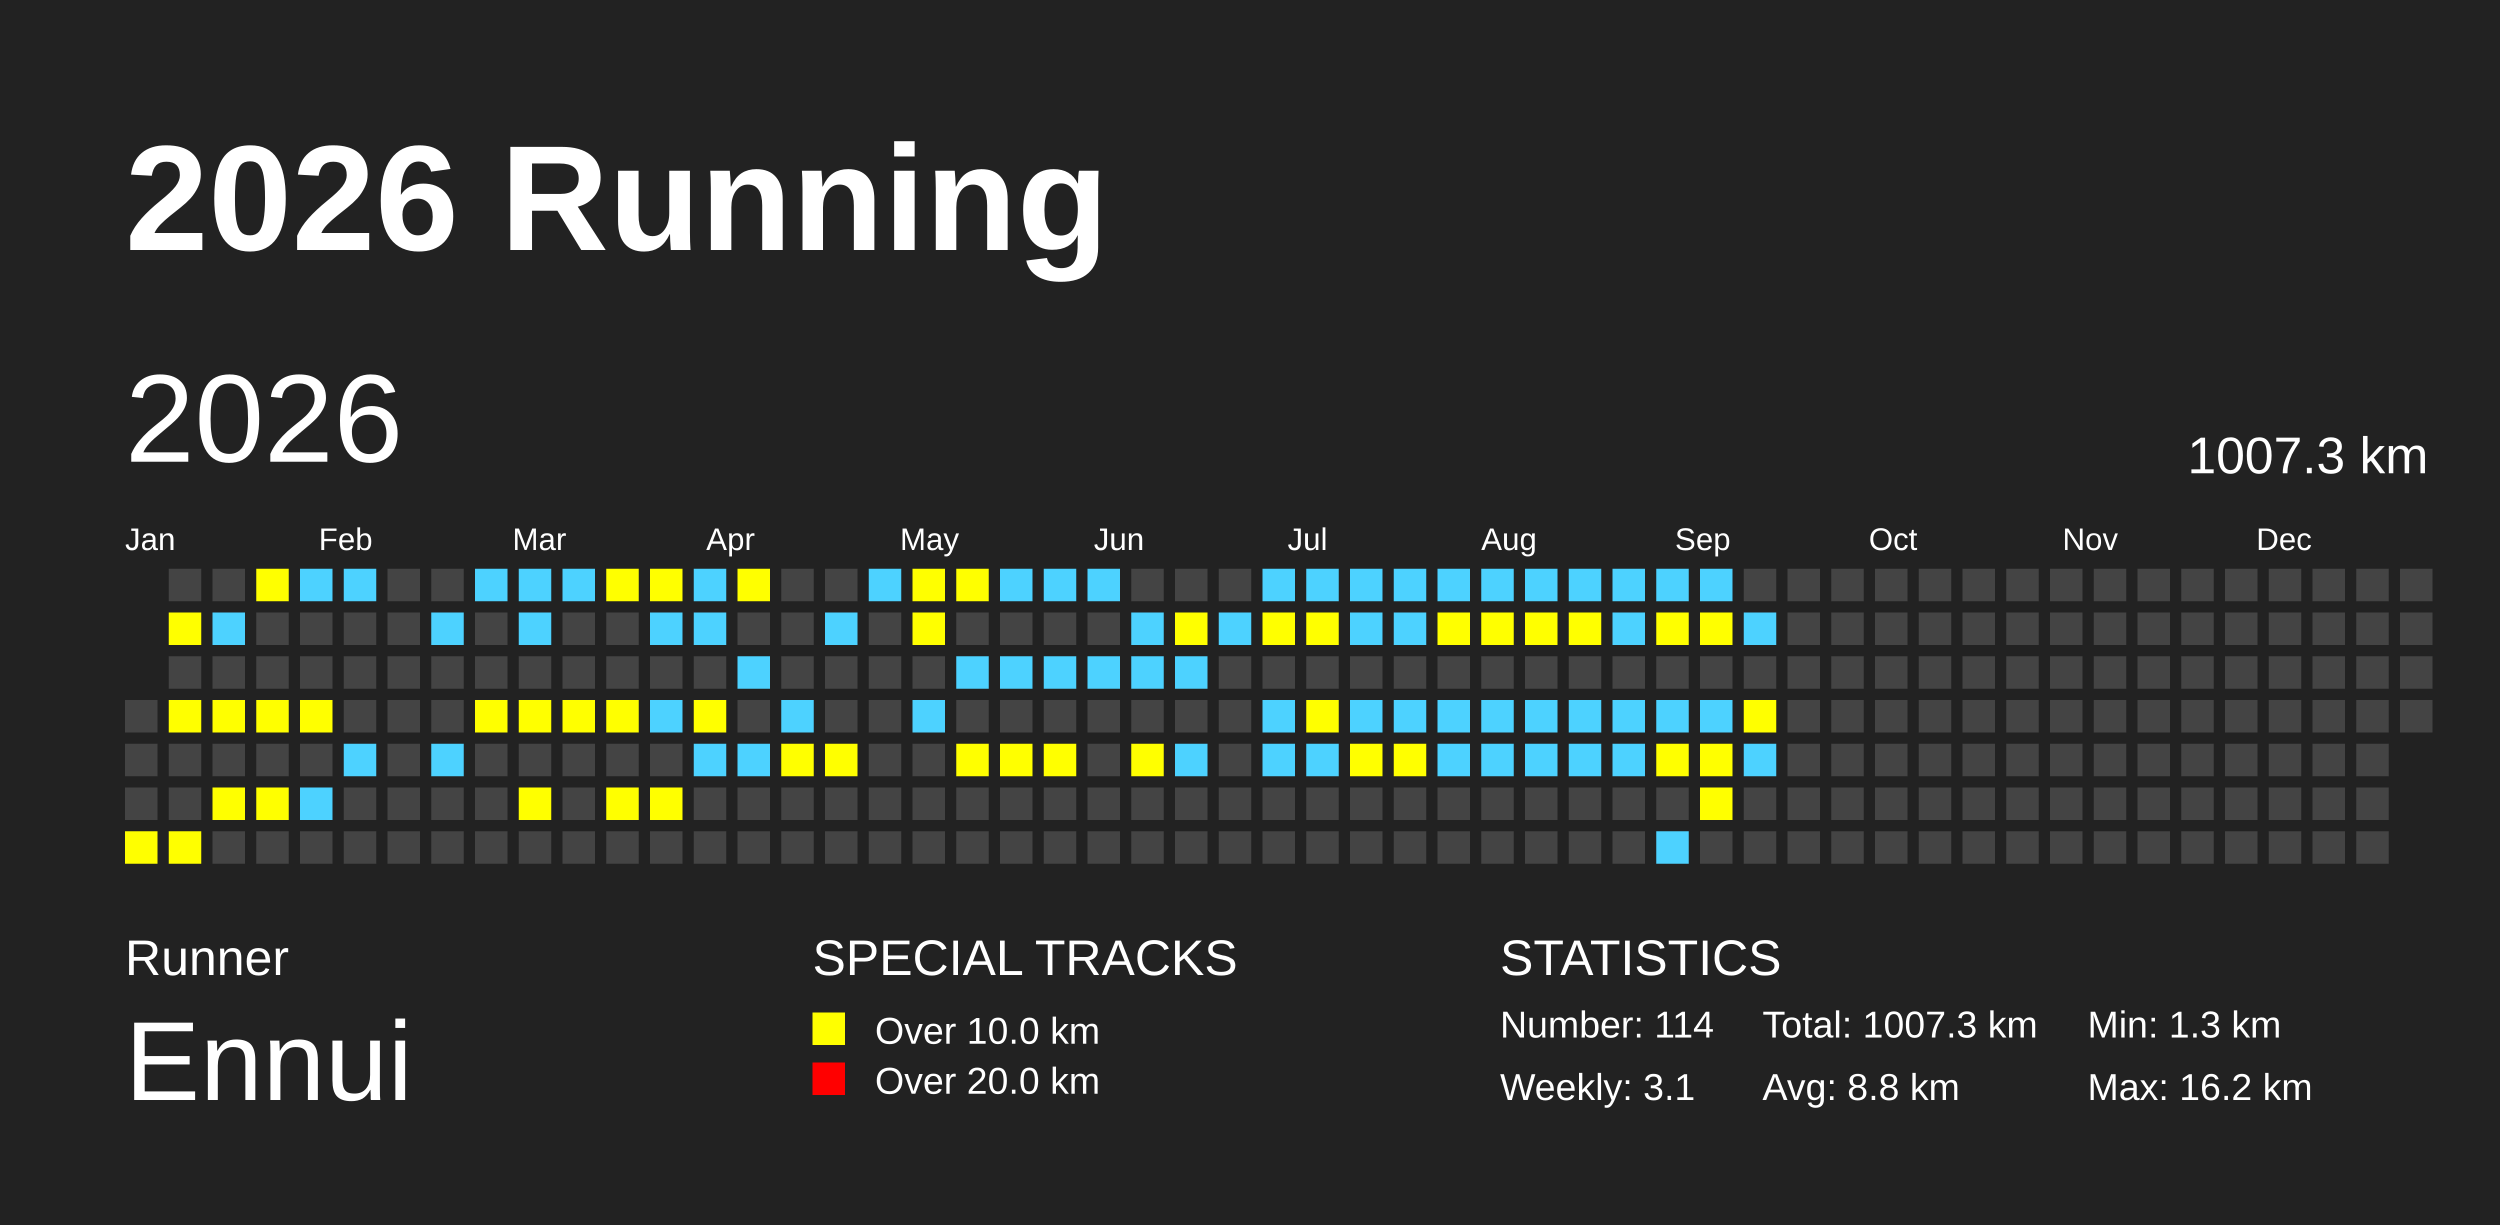
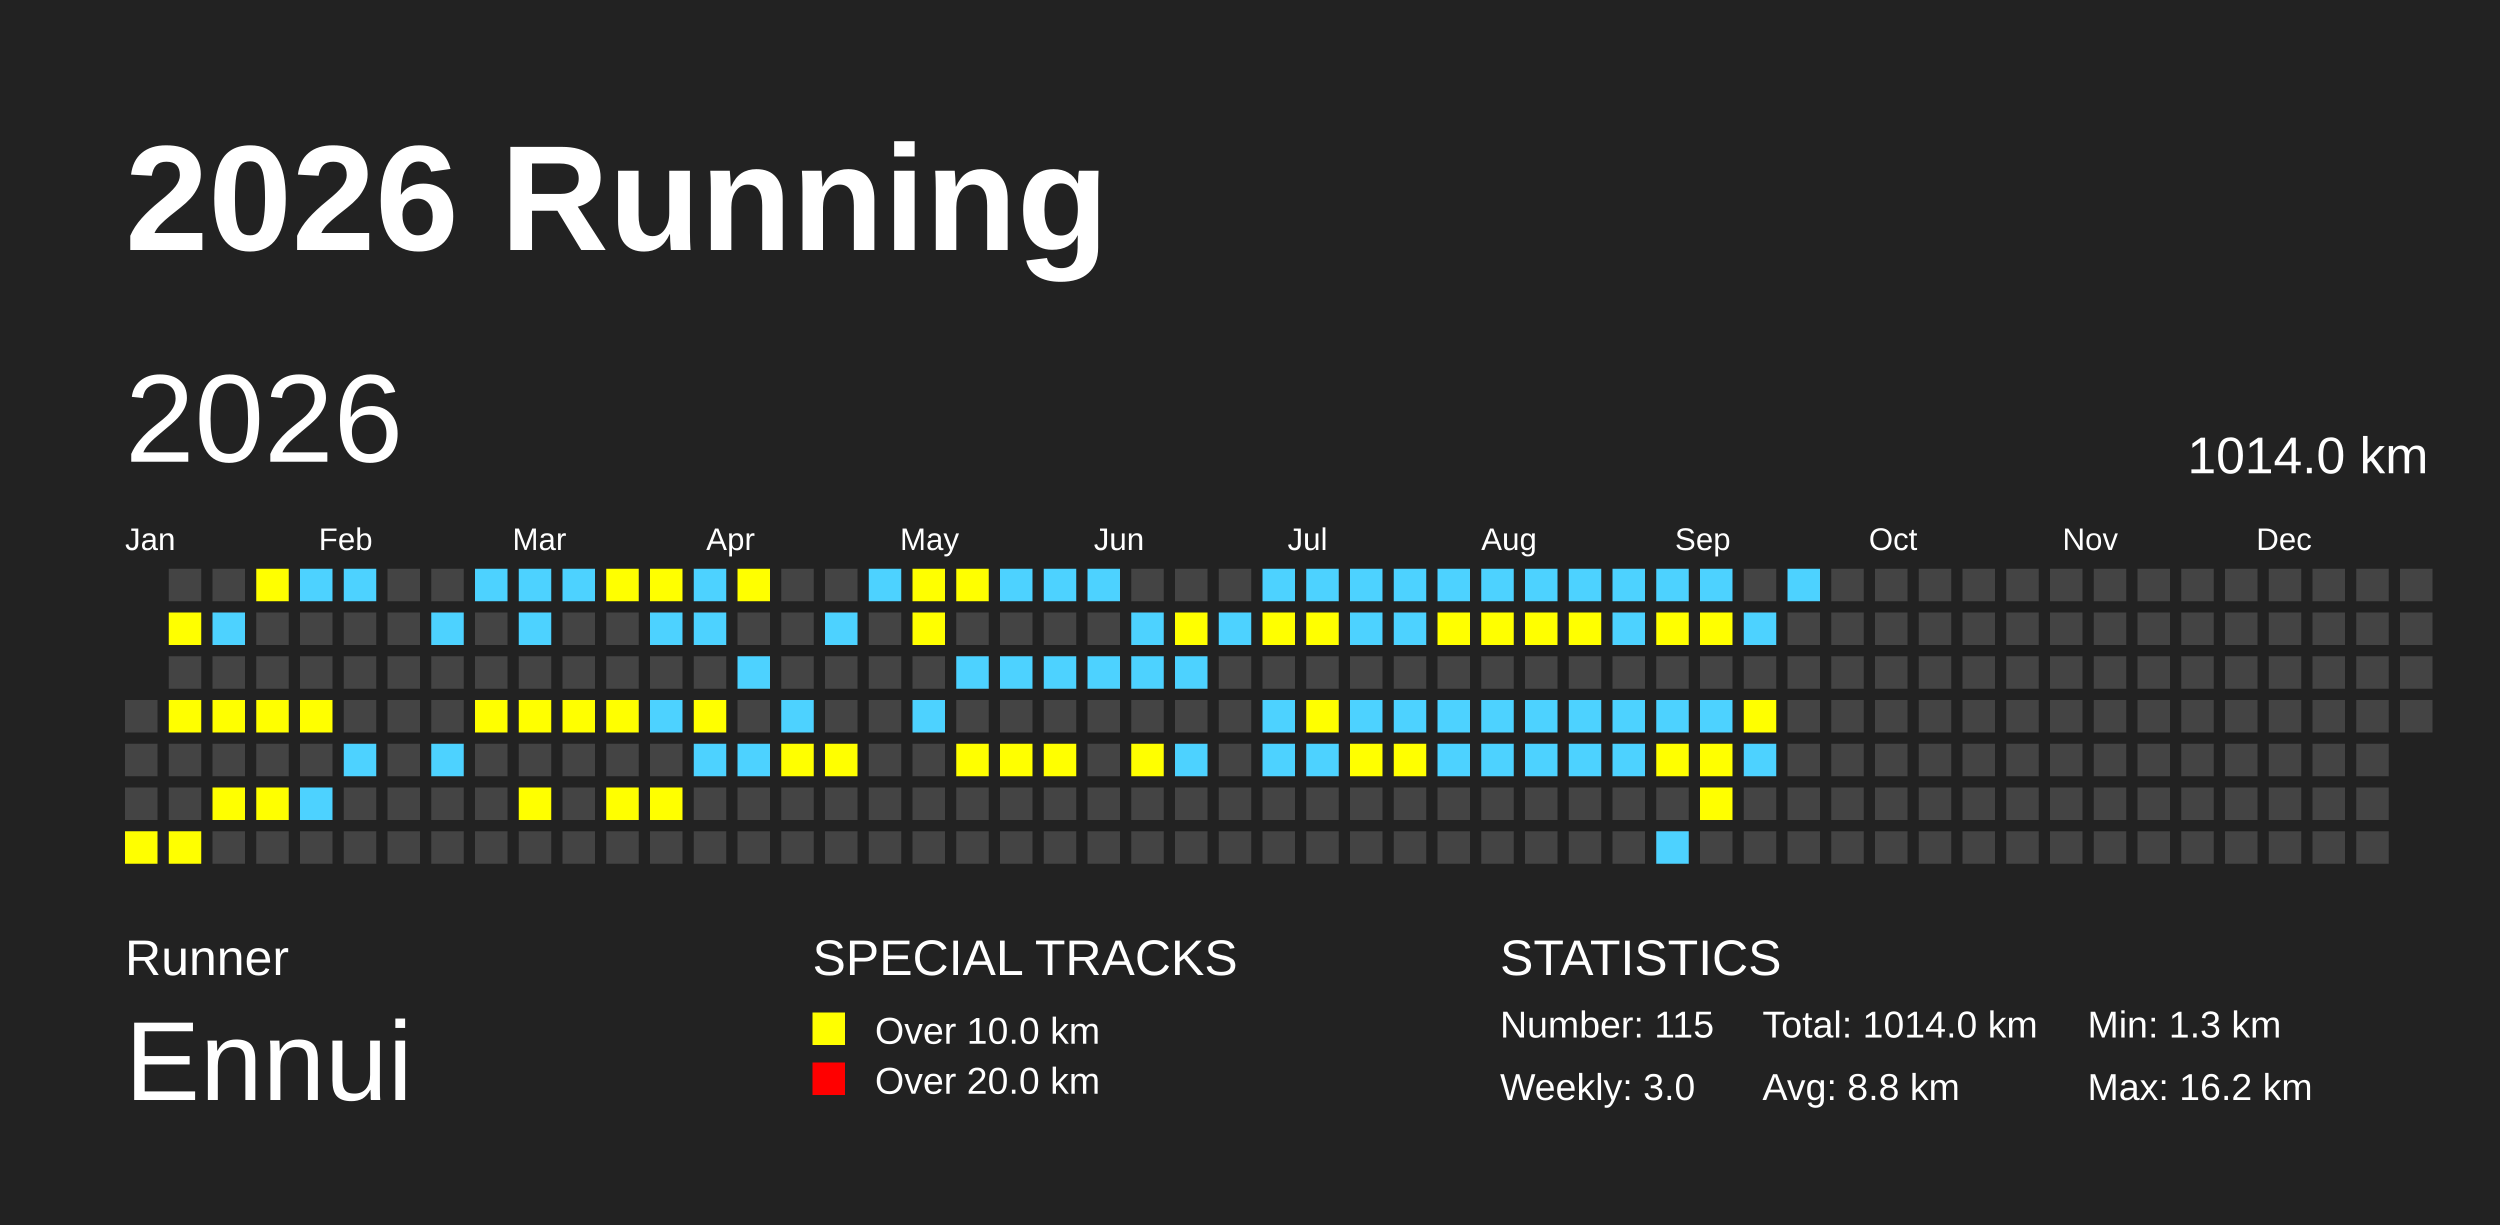
<svg xmlns="http://www.w3.org/2000/svg" baseProfile="full" height="98mm" version="1.1" viewBox="0,0,200,98" width="200mm">
  <defs />
  <rect fill="#222222" height="98" width="200" x="0" y="0" />
  <text fill="#FFFFFF" style="font-size:12px; font-family:Arial; font-weight:bold;" x="10" y="20">2026 Running</text>
  <text fill="#FFFFFF" style="font-size:4px; font-family:Arial" x="10" y="78">Runner</text>
  <text fill="#FFFFFF" style="font-size:9px; font-family:Arial" x="10" y="88">Ennui</text>
  <text fill="#FFFFFF" style="font-size:4px; font-family:Arial" x="65" y="78">SPECIAL TRACKS</text>
  <rect fill="yellow" height="2.6" width="2.6" x="65" y="81" />
  <text fill="#FFFFFF" style="font-size:3px; font-family:Arial" x="70" y="83.5">Over 10.0 km</text>
  <rect fill="red" height="2.6" width="2.6" x="65" y="85" />
  <text fill="#FFFFFF" style="font-size:3px; font-family:Arial" x="70" y="87.5">Over 20.0 km</text>
  <text fill="#FFFFFF" style="font-size:4px; font-family:Arial" x="120" y="78">STATISTICS</text>
-   <text fill="#FFFFFF" style="font-size:3px; font-family:Arial" x="120" y="83">Number: 114</text>
-   <text fill="#FFFFFF" style="font-size:3px; font-family:Arial" x="120" y="88">Weekly: 3.1</text>
-   <text fill="#FFFFFF" style="font-size:3px; font-family:Arial" x="141" y="83">Total: 1007.3 km</text>
+   <text fill="#FFFFFF" style="font-size:3px; font-family:Arial" x="120" y="83">Number: 115</text>
+   <text fill="#FFFFFF" style="font-size:3px; font-family:Arial" x="120" y="88">Weekly: 3.0</text>
+   <text fill="#FFFFFF" style="font-size:3px; font-family:Arial" x="141" y="83">Total: 1014.0 km</text>
  <text fill="#FFFFFF" style="font-size:3px; font-family:Arial" x="141" y="88">Avg: 8.8 km</text>
  <text fill="#FFFFFF" style="font-size:3px; font-family:Arial" x="167" y="83">Min: 1.3 km</text>
  <text fill="#FFFFFF" style="font-size:3px; font-family:Arial" x="167" y="88">Max: 16.2 km</text>
  <text dominant-baseline="hanging" fill="#FFFFFF" style="font-size:10.0px; font-family:Arial;" x="10" y="30">2026</text>
-   <text dominant-baseline="hanging" fill="#FFFFFF" style="font-size:4.125px; font-family:Arial;" x="175" y="35">1007.3 km</text>
+   <text dominant-baseline="hanging" fill="#FFFFFF" style="font-size:4.125px; font-family:Arial;" x="175" y="35">1014.0 km</text>
  <text fill="#FFFFFF" style="font-size:2.5px; font-family:Arial" x="10.0" y="44">Jan</text>
  <text fill="#FFFFFF" style="font-size:2.5px; font-family:Arial" x="25.5" y="44">Feb</text>
  <text fill="#FFFFFF" style="font-size:2.5px; font-family:Arial" x="41.0" y="44">Mar</text>
  <text fill="#FFFFFF" style="font-size:2.5px; font-family:Arial" x="56.5" y="44">Apr</text>
  <text fill="#FFFFFF" style="font-size:2.5px; font-family:Arial" x="72.0" y="44">May</text>
  <text fill="#FFFFFF" style="font-size:2.5px; font-family:Arial" x="87.5" y="44">Jun</text>
  <text fill="#FFFFFF" style="font-size:2.5px; font-family:Arial" x="103.0" y="44">Jul</text>
  <text fill="#FFFFFF" style="font-size:2.5px; font-family:Arial" x="118.5" y="44">Aug</text>
  <text fill="#FFFFFF" style="font-size:2.5px; font-family:Arial" x="134.0" y="44">Sep</text>
  <text fill="#FFFFFF" style="font-size:2.5px; font-family:Arial" x="149.5" y="44">Oct</text>
  <text fill="#FFFFFF" style="font-size:2.5px; font-family:Arial" x="165.0" y="44">Nov</text>
  <text fill="#FFFFFF" style="font-size:2.5px; font-family:Arial" x="180.5" y="44">Dec</text>
  <rect fill="#444444" height="2.6" width="2.6" x="10.0" y="56.0" />
  <rect fill="#444444" height="2.6" width="2.6" x="10.0" y="59.5" />
  <rect fill="#444444" height="2.6" width="2.6" x="10.0" y="63.0" />
  <rect fill="yellow" height="2.6" width="2.6" x="10.0" y="66.5" />
  <rect fill="#444444" height="2.6" width="2.6" x="13.5" y="45.5" />
  <rect fill="yellow" height="2.6" width="2.6" x="13.5" y="49.0" />
  <rect fill="#444444" height="2.6" width="2.6" x="13.5" y="52.5" />
  <rect fill="yellow" height="2.6" width="2.6" x="13.5" y="56.0" />
  <rect fill="#444444" height="2.6" width="2.6" x="13.5" y="59.5" />
  <rect fill="#444444" height="2.6" width="2.6" x="13.5" y="63.0" />
  <rect fill="yellow" height="2.6" width="2.6" x="13.5" y="66.5" />
  <rect fill="#444444" height="2.6" width="2.6" x="17.0" y="45.5" />
  <rect fill="#4DD2FF" height="2.6" width="2.6" x="17.0" y="49.0" />
  <rect fill="#444444" height="2.6" width="2.6" x="17.0" y="52.5" />
  <rect fill="yellow" height="2.6" width="2.6" x="17.0" y="56.0" />
  <rect fill="#444444" height="2.6" width="2.6" x="17.0" y="59.5" />
  <rect fill="yellow" height="2.6" width="2.6" x="17.0" y="63.0" />
  <rect fill="#444444" height="2.6" width="2.6" x="17.0" y="66.5" />
  <rect fill="yellow" height="2.6" width="2.6" x="20.5" y="45.5" />
  <rect fill="#444444" height="2.6" width="2.6" x="20.5" y="49.0" />
  <rect fill="#444444" height="2.6" width="2.6" x="20.5" y="52.5" />
  <rect fill="yellow" height="2.6" width="2.6" x="20.5" y="56.0" />
  <rect fill="#444444" height="2.6" width="2.6" x="20.5" y="59.5" />
  <rect fill="yellow" height="2.6" width="2.6" x="20.5" y="63.0" />
  <rect fill="#444444" height="2.6" width="2.6" x="20.5" y="66.5" />
  <rect fill="#4DD2FF" height="2.6" width="2.6" x="24.0" y="45.5" />
  <rect fill="#444444" height="2.6" width="2.6" x="24.0" y="49.0" />
  <rect fill="#444444" height="2.6" width="2.6" x="24.0" y="52.5" />
  <rect fill="yellow" height="2.6" width="2.6" x="24.0" y="56.0" />
  <rect fill="#444444" height="2.6" width="2.6" x="24.0" y="59.5" />
  <rect fill="#4DD2FF" height="2.6" width="2.6" x="24.0" y="63.0" />
  <rect fill="#444444" height="2.6" width="2.6" x="24.0" y="66.5" />
  <rect fill="#4DD2FF" height="2.6" width="2.6" x="27.5" y="45.5" />
  <rect fill="#444444" height="2.6" width="2.6" x="27.5" y="49.0" />
  <rect fill="#444444" height="2.6" width="2.6" x="27.5" y="52.5" />
  <rect fill="#444444" height="2.6" width="2.6" x="27.5" y="56.0" />
  <rect fill="#4DD2FF" height="2.6" width="2.6" x="27.5" y="59.5" />
  <rect fill="#444444" height="2.6" width="2.6" x="27.5" y="63.0" />
  <rect fill="#444444" height="2.6" width="2.6" x="27.5" y="66.5" />
  <rect fill="#444444" height="2.6" width="2.6" x="31.0" y="45.5" />
  <rect fill="#444444" height="2.6" width="2.6" x="31.0" y="49.0" />
  <rect fill="#444444" height="2.6" width="2.6" x="31.0" y="52.5" />
  <rect fill="#444444" height="2.6" width="2.6" x="31.0" y="56.0" />
  <rect fill="#444444" height="2.6" width="2.6" x="31.0" y="59.5" />
  <rect fill="#444444" height="2.6" width="2.6" x="31.0" y="63.0" />
  <rect fill="#444444" height="2.6" width="2.6" x="31.0" y="66.5" />
  <rect fill="#444444" height="2.6" width="2.6" x="34.5" y="45.5" />
  <rect fill="#4DD2FF" height="2.6" width="2.6" x="34.5" y="49.0" />
  <rect fill="#444444" height="2.6" width="2.6" x="34.5" y="52.5" />
  <rect fill="#444444" height="2.6" width="2.6" x="34.5" y="56.0" />
  <rect fill="#4DD2FF" height="2.6" width="2.6" x="34.5" y="59.5" />
  <rect fill="#444444" height="2.6" width="2.6" x="34.5" y="63.0" />
  <rect fill="#444444" height="2.6" width="2.6" x="34.5" y="66.5" />
  <rect fill="#4DD2FF" height="2.6" width="2.6" x="38.0" y="45.5" />
  <rect fill="#444444" height="2.6" width="2.6" x="38.0" y="49.0" />
  <rect fill="#444444" height="2.6" width="2.6" x="38.0" y="52.5" />
  <rect fill="yellow" height="2.6" width="2.6" x="38.0" y="56.0" />
  <rect fill="#444444" height="2.6" width="2.6" x="38.0" y="59.5" />
  <rect fill="#444444" height="2.6" width="2.6" x="38.0" y="63.0" />
  <rect fill="#444444" height="2.6" width="2.6" x="38.0" y="66.5" />
  <rect fill="#4DD2FF" height="2.6" width="2.6" x="41.5" y="45.5" />
  <rect fill="#4DD2FF" height="2.6" width="2.6" x="41.5" y="49.0" />
  <rect fill="#444444" height="2.6" width="2.6" x="41.5" y="52.5" />
  <rect fill="yellow" height="2.6" width="2.6" x="41.5" y="56.0" />
  <rect fill="#444444" height="2.6" width="2.6" x="41.5" y="59.5" />
  <rect fill="yellow" height="2.6" width="2.6" x="41.5" y="63.0" />
  <rect fill="#444444" height="2.6" width="2.6" x="41.5" y="66.5" />
  <rect fill="#4DD2FF" height="2.6" width="2.6" x="45.0" y="45.5" />
  <rect fill="#444444" height="2.6" width="2.6" x="45.0" y="49.0" />
  <rect fill="#444444" height="2.6" width="2.6" x="45.0" y="52.5" />
  <rect fill="yellow" height="2.6" width="2.6" x="45.0" y="56.0" />
  <rect fill="#444444" height="2.6" width="2.6" x="45.0" y="59.5" />
  <rect fill="#444444" height="2.6" width="2.6" x="45.0" y="63.0" />
  <rect fill="#444444" height="2.6" width="2.6" x="45.0" y="66.5" />
  <rect fill="yellow" height="2.6" width="2.6" x="48.5" y="45.5" />
  <rect fill="#444444" height="2.6" width="2.6" x="48.5" y="49.0" />
  <rect fill="#444444" height="2.6" width="2.6" x="48.5" y="52.5" />
  <rect fill="yellow" height="2.6" width="2.6" x="48.5" y="56.0" />
  <rect fill="#444444" height="2.6" width="2.6" x="48.5" y="59.5" />
  <rect fill="yellow" height="2.6" width="2.6" x="48.5" y="63.0" />
  <rect fill="#444444" height="2.6" width="2.6" x="48.5" y="66.5" />
  <rect fill="yellow" height="2.6" width="2.6" x="52.0" y="45.5" />
  <rect fill="#4DD2FF" height="2.6" width="2.6" x="52.0" y="49.0" />
  <rect fill="#444444" height="2.6" width="2.6" x="52.0" y="52.5" />
  <rect fill="#4DD2FF" height="2.6" width="2.6" x="52.0" y="56.0" />
  <rect fill="#444444" height="2.6" width="2.6" x="52.0" y="59.5" />
  <rect fill="yellow" height="2.6" width="2.6" x="52.0" y="63.0" />
  <rect fill="#444444" height="2.6" width="2.6" x="52.0" y="66.5" />
  <rect fill="#4DD2FF" height="2.6" width="2.6" x="55.5" y="45.5" />
  <rect fill="#4DD2FF" height="2.6" width="2.6" x="55.5" y="49.0" />
  <rect fill="#444444" height="2.6" width="2.6" x="55.5" y="52.5" />
  <rect fill="yellow" height="2.6" width="2.6" x="55.5" y="56.0" />
  <rect fill="#4DD2FF" height="2.6" width="2.6" x="55.5" y="59.5" />
  <rect fill="#444444" height="2.6" width="2.6" x="55.5" y="63.0" />
  <rect fill="#444444" height="2.6" width="2.6" x="55.5" y="66.5" />
  <rect fill="yellow" height="2.6" width="2.6" x="59.0" y="45.5" />
  <rect fill="#444444" height="2.6" width="2.6" x="59.0" y="49.0" />
  <rect fill="#4DD2FF" height="2.6" width="2.6" x="59.0" y="52.5" />
  <rect fill="#444444" height="2.6" width="2.6" x="59.0" y="56.0" />
  <rect fill="#4DD2FF" height="2.6" width="2.6" x="59.0" y="59.5" />
  <rect fill="#444444" height="2.6" width="2.6" x="59.0" y="63.0" />
  <rect fill="#444444" height="2.6" width="2.6" x="59.0" y="66.5" />
  <rect fill="#444444" height="2.6" width="2.6" x="62.5" y="45.5" />
  <rect fill="#444444" height="2.6" width="2.6" x="62.5" y="49.0" />
  <rect fill="#444444" height="2.6" width="2.6" x="62.5" y="52.5" />
  <rect fill="#4DD2FF" height="2.6" width="2.6" x="62.5" y="56.0" />
  <rect fill="yellow" height="2.6" width="2.6" x="62.5" y="59.5" />
  <rect fill="#444444" height="2.6" width="2.6" x="62.5" y="63.0" />
  <rect fill="#444444" height="2.6" width="2.6" x="62.5" y="66.5" />
  <rect fill="#444444" height="2.6" width="2.6" x="66.0" y="45.5" />
  <rect fill="#4DD2FF" height="2.6" width="2.6" x="66.0" y="49.0" />
  <rect fill="#444444" height="2.6" width="2.6" x="66.0" y="52.5" />
  <rect fill="#444444" height="2.6" width="2.6" x="66.0" y="56.0" />
  <rect fill="yellow" height="2.6" width="2.6" x="66.0" y="59.5" />
  <rect fill="#444444" height="2.6" width="2.6" x="66.0" y="63.0" />
  <rect fill="#444444" height="2.6" width="2.6" x="66.0" y="66.5" />
  <rect fill="#4DD2FF" height="2.6" width="2.6" x="69.5" y="45.5" />
  <rect fill="#444444" height="2.6" width="2.6" x="69.5" y="49.0" />
  <rect fill="#444444" height="2.6" width="2.6" x="69.5" y="52.5" />
  <rect fill="#444444" height="2.6" width="2.6" x="69.5" y="56.0" />
  <rect fill="#444444" height="2.6" width="2.6" x="69.5" y="59.5" />
  <rect fill="#444444" height="2.6" width="2.6" x="69.5" y="63.0" />
  <rect fill="#444444" height="2.6" width="2.6" x="69.5" y="66.5" />
  <rect fill="yellow" height="2.6" width="2.6" x="73.0" y="45.5" />
  <rect fill="yellow" height="2.6" width="2.6" x="73.0" y="49.0" />
  <rect fill="#444444" height="2.6" width="2.6" x="73.0" y="52.5" />
  <rect fill="#4DD2FF" height="2.6" width="2.6" x="73.0" y="56.0" />
  <rect fill="#444444" height="2.6" width="2.6" x="73.0" y="59.5" />
  <rect fill="#444444" height="2.6" width="2.6" x="73.0" y="63.0" />
  <rect fill="#444444" height="2.6" width="2.6" x="73.0" y="66.5" />
  <rect fill="yellow" height="2.6" width="2.6" x="76.5" y="45.5" />
  <rect fill="#444444" height="2.6" width="2.6" x="76.5" y="49.0" />
  <rect fill="#4DD2FF" height="2.6" width="2.6" x="76.5" y="52.5" />
  <rect fill="#444444" height="2.6" width="2.6" x="76.5" y="56.0" />
  <rect fill="yellow" height="2.6" width="2.6" x="76.5" y="59.5" />
  <rect fill="#444444" height="2.6" width="2.6" x="76.5" y="63.0" />
  <rect fill="#444444" height="2.6" width="2.6" x="76.5" y="66.5" />
  <rect fill="#4DD2FF" height="2.6" width="2.6" x="80.0" y="45.5" />
  <rect fill="#444444" height="2.6" width="2.6" x="80.0" y="49.0" />
  <rect fill="#4DD2FF" height="2.6" width="2.6" x="80.0" y="52.5" />
  <rect fill="#444444" height="2.6" width="2.6" x="80.0" y="56.0" />
  <rect fill="yellow" height="2.6" width="2.6" x="80.0" y="59.5" />
  <rect fill="#444444" height="2.6" width="2.6" x="80.0" y="63.0" />
  <rect fill="#444444" height="2.6" width="2.6" x="80.0" y="66.5" />
  <rect fill="#4DD2FF" height="2.6" width="2.6" x="83.5" y="45.5" />
  <rect fill="#444444" height="2.6" width="2.6" x="83.5" y="49.0" />
  <rect fill="#4DD2FF" height="2.6" width="2.6" x="83.5" y="52.5" />
  <rect fill="#444444" height="2.6" width="2.6" x="83.5" y="56.0" />
  <rect fill="yellow" height="2.6" width="2.6" x="83.5" y="59.5" />
  <rect fill="#444444" height="2.6" width="2.6" x="83.5" y="63.0" />
  <rect fill="#444444" height="2.6" width="2.6" x="83.5" y="66.5" />
  <rect fill="#4DD2FF" height="2.6" width="2.6" x="87.0" y="45.5" />
  <rect fill="#444444" height="2.6" width="2.6" x="87.0" y="49.0" />
  <rect fill="#4DD2FF" height="2.6" width="2.6" x="87.0" y="52.5" />
  <rect fill="#444444" height="2.6" width="2.6" x="87.0" y="56.0" />
  <rect fill="#444444" height="2.6" width="2.6" x="87.0" y="59.5" />
  <rect fill="#444444" height="2.6" width="2.6" x="87.0" y="63.0" />
  <rect fill="#444444" height="2.6" width="2.6" x="87.0" y="66.5" />
  <rect fill="#444444" height="2.6" width="2.6" x="90.5" y="45.5" />
  <rect fill="#4DD2FF" height="2.6" width="2.6" x="90.5" y="49.0" />
  <rect fill="#4DD2FF" height="2.6" width="2.6" x="90.5" y="52.5" />
  <rect fill="#444444" height="2.6" width="2.6" x="90.5" y="56.0" />
  <rect fill="yellow" height="2.6" width="2.6" x="90.5" y="59.5" />
  <rect fill="#444444" height="2.6" width="2.6" x="90.5" y="63.0" />
  <rect fill="#444444" height="2.6" width="2.6" x="90.5" y="66.5" />
  <rect fill="#444444" height="2.6" width="2.6" x="94.0" y="45.5" />
  <rect fill="yellow" height="2.6" width="2.6" x="94.0" y="49.0" />
  <rect fill="#4DD2FF" height="2.6" width="2.6" x="94.0" y="52.5" />
  <rect fill="#444444" height="2.6" width="2.6" x="94.0" y="56.0" />
  <rect fill="#4DD2FF" height="2.6" width="2.6" x="94.0" y="59.5" />
  <rect fill="#444444" height="2.6" width="2.6" x="94.0" y="63.0" />
  <rect fill="#444444" height="2.6" width="2.6" x="94.0" y="66.5" />
  <rect fill="#444444" height="2.6" width="2.6" x="97.5" y="45.5" />
  <rect fill="#4DD2FF" height="2.6" width="2.6" x="97.5" y="49.0" />
  <rect fill="#444444" height="2.6" width="2.6" x="97.5" y="52.5" />
  <rect fill="#444444" height="2.6" width="2.6" x="97.5" y="56.0" />
  <rect fill="#444444" height="2.6" width="2.6" x="97.5" y="59.5" />
  <rect fill="#444444" height="2.6" width="2.6" x="97.5" y="63.0" />
  <rect fill="#444444" height="2.6" width="2.6" x="97.5" y="66.5" />
  <rect fill="#4DD2FF" height="2.6" width="2.6" x="101.0" y="45.5" />
  <rect fill="yellow" height="2.6" width="2.6" x="101.0" y="49.0" />
  <rect fill="#444444" height="2.6" width="2.6" x="101.0" y="52.5" />
  <rect fill="#4DD2FF" height="2.6" width="2.6" x="101.0" y="56.0" />
  <rect fill="#4DD2FF" height="2.6" width="2.6" x="101.0" y="59.5" />
  <rect fill="#444444" height="2.6" width="2.6" x="101.0" y="63.0" />
  <rect fill="#444444" height="2.6" width="2.6" x="101.0" y="66.5" />
  <rect fill="#4DD2FF" height="2.6" width="2.6" x="104.5" y="45.5" />
  <rect fill="yellow" height="2.6" width="2.6" x="104.5" y="49.0" />
  <rect fill="#444444" height="2.6" width="2.6" x="104.5" y="52.5" />
  <rect fill="yellow" height="2.6" width="2.6" x="104.5" y="56.0" />
  <rect fill="#4DD2FF" height="2.6" width="2.6" x="104.5" y="59.5" />
  <rect fill="#444444" height="2.6" width="2.6" x="104.5" y="63.0" />
  <rect fill="#444444" height="2.6" width="2.6" x="104.5" y="66.5" />
  <rect fill="#4DD2FF" height="2.6" width="2.6" x="108.0" y="45.5" />
  <rect fill="#4DD2FF" height="2.6" width="2.6" x="108.0" y="49.0" />
  <rect fill="#444444" height="2.6" width="2.6" x="108.0" y="52.5" />
  <rect fill="#4DD2FF" height="2.6" width="2.6" x="108.0" y="56.0" />
  <rect fill="yellow" height="2.6" width="2.6" x="108.0" y="59.5" />
  <rect fill="#444444" height="2.6" width="2.6" x="108.0" y="63.0" />
  <rect fill="#444444" height="2.6" width="2.6" x="108.0" y="66.5" />
  <rect fill="#4DD2FF" height="2.6" width="2.6" x="111.5" y="45.5" />
  <rect fill="#4DD2FF" height="2.6" width="2.6" x="111.5" y="49.0" />
  <rect fill="#444444" height="2.6" width="2.6" x="111.5" y="52.5" />
  <rect fill="#4DD2FF" height="2.6" width="2.6" x="111.5" y="56.0" />
  <rect fill="yellow" height="2.6" width="2.6" x="111.5" y="59.5" />
  <rect fill="#444444" height="2.6" width="2.6" x="111.5" y="63.0" />
  <rect fill="#444444" height="2.6" width="2.6" x="111.5" y="66.5" />
  <rect fill="#4DD2FF" height="2.6" width="2.6" x="115.0" y="45.5" />
  <rect fill="yellow" height="2.6" width="2.6" x="115.0" y="49.0" />
  <rect fill="#444444" height="2.6" width="2.6" x="115.0" y="52.5" />
  <rect fill="#4DD2FF" height="2.6" width="2.6" x="115.0" y="56.0" />
  <rect fill="#4DD2FF" height="2.6" width="2.6" x="115.0" y="59.5" />
  <rect fill="#444444" height="2.6" width="2.6" x="115.0" y="63.0" />
  <rect fill="#444444" height="2.6" width="2.6" x="115.0" y="66.5" />
  <rect fill="#4DD2FF" height="2.6" width="2.6" x="118.5" y="45.5" />
  <rect fill="yellow" height="2.6" width="2.6" x="118.5" y="49.0" />
  <rect fill="#444444" height="2.6" width="2.6" x="118.5" y="52.5" />
  <rect fill="#4DD2FF" height="2.6" width="2.6" x="118.5" y="56.0" />
  <rect fill="#4DD2FF" height="2.6" width="2.6" x="118.5" y="59.5" />
  <rect fill="#444444" height="2.6" width="2.6" x="118.5" y="63.0" />
  <rect fill="#444444" height="2.6" width="2.6" x="118.5" y="66.5" />
  <rect fill="#4DD2FF" height="2.6" width="2.6" x="122.0" y="45.5" />
  <rect fill="yellow" height="2.6" width="2.6" x="122.0" y="49.0" />
  <rect fill="#444444" height="2.6" width="2.6" x="122.0" y="52.5" />
  <rect fill="#4DD2FF" height="2.6" width="2.6" x="122.0" y="56.0" />
  <rect fill="#4DD2FF" height="2.6" width="2.6" x="122.0" y="59.5" />
  <rect fill="#444444" height="2.6" width="2.6" x="122.0" y="63.0" />
  <rect fill="#444444" height="2.6" width="2.6" x="122.0" y="66.5" />
  <rect fill="#4DD2FF" height="2.6" width="2.6" x="125.5" y="45.5" />
  <rect fill="yellow" height="2.6" width="2.6" x="125.5" y="49.0" />
  <rect fill="#444444" height="2.6" width="2.6" x="125.5" y="52.5" />
  <rect fill="#4DD2FF" height="2.6" width="2.6" x="125.5" y="56.0" />
  <rect fill="#4DD2FF" height="2.6" width="2.6" x="125.5" y="59.5" />
  <rect fill="#444444" height="2.6" width="2.6" x="125.5" y="63.0" />
  <rect fill="#444444" height="2.6" width="2.6" x="125.5" y="66.5" />
  <rect fill="#4DD2FF" height="2.6" width="2.6" x="129.0" y="45.5" />
  <rect fill="#4DD2FF" height="2.6" width="2.6" x="129.0" y="49.0" />
  <rect fill="#444444" height="2.6" width="2.6" x="129.0" y="52.5" />
  <rect fill="#4DD2FF" height="2.6" width="2.6" x="129.0" y="56.0" />
  <rect fill="#4DD2FF" height="2.6" width="2.6" x="129.0" y="59.5" />
  <rect fill="#444444" height="2.6" width="2.6" x="129.0" y="63.0" />
  <rect fill="#444444" height="2.6" width="2.6" x="129.0" y="66.5" />
  <rect fill="#4DD2FF" height="2.6" width="2.6" x="132.5" y="45.5" />
  <rect fill="yellow" height="2.6" width="2.6" x="132.5" y="49.0" />
  <rect fill="#444444" height="2.6" width="2.6" x="132.5" y="52.5" />
  <rect fill="#4DD2FF" height="2.6" width="2.6" x="132.5" y="56.0" />
  <rect fill="yellow" height="2.6" width="2.6" x="132.5" y="59.5" />
  <rect fill="#444444" height="2.6" width="2.6" x="132.5" y="63.0" />
  <rect fill="#4DD2FF" height="2.6" width="2.6" x="132.5" y="66.5" />
  <rect fill="#4DD2FF" height="2.6" width="2.6" x="136.0" y="45.5" />
  <rect fill="yellow" height="2.6" width="2.6" x="136.0" y="49.0" />
  <rect fill="#444444" height="2.6" width="2.6" x="136.0" y="52.5" />
  <rect fill="#4DD2FF" height="2.6" width="2.6" x="136.0" y="56.0" />
  <rect fill="yellow" height="2.6" width="2.6" x="136.0" y="59.5" />
  <rect fill="yellow" height="2.6" width="2.6" x="136.0" y="63.0" />
  <rect fill="#444444" height="2.6" width="2.6" x="136.0" y="66.5" />
  <rect fill="#444444" height="2.6" width="2.6" x="139.5" y="45.5" />
  <rect fill="#4DD2FF" height="2.6" width="2.6" x="139.5" y="49.0" />
  <rect fill="#444444" height="2.6" width="2.6" x="139.5" y="52.5" />
  <rect fill="yellow" height="2.6" width="2.6" x="139.5" y="56.0" />
  <rect fill="#4DD2FF" height="2.6" width="2.6" x="139.5" y="59.5" />
  <rect fill="#444444" height="2.6" width="2.6" x="139.5" y="63.0" />
  <rect fill="#444444" height="2.6" width="2.6" x="139.5" y="66.5" />
-   <rect fill="#444444" height="2.6" width="2.6" x="143.0" y="45.5" />
+   <rect fill="#4DD2FF" height="2.6" width="2.6" x="143.0" y="45.5" />
  <rect fill="#444444" height="2.6" width="2.6" x="143.0" y="49.0" />
  <rect fill="#444444" height="2.6" width="2.6" x="143.0" y="52.5" />
  <rect fill="#444444" height="2.6" width="2.6" x="143.0" y="56.0" />
  <rect fill="#444444" height="2.6" width="2.6" x="143.0" y="59.5" />
  <rect fill="#444444" height="2.6" width="2.6" x="143.0" y="63.0" />
  <rect fill="#444444" height="2.6" width="2.6" x="143.0" y="66.5" />
  <rect fill="#444444" height="2.6" width="2.6" x="146.5" y="45.5" />
  <rect fill="#444444" height="2.6" width="2.6" x="146.5" y="49.0" />
  <rect fill="#444444" height="2.6" width="2.6" x="146.5" y="52.5" />
  <rect fill="#444444" height="2.6" width="2.6" x="146.5" y="56.0" />
  <rect fill="#444444" height="2.6" width="2.6" x="146.5" y="59.5" />
  <rect fill="#444444" height="2.6" width="2.6" x="146.5" y="63.0" />
  <rect fill="#444444" height="2.6" width="2.6" x="146.5" y="66.5" />
  <rect fill="#444444" height="2.6" width="2.6" x="150.0" y="45.5" />
  <rect fill="#444444" height="2.6" width="2.6" x="150.0" y="49.0" />
  <rect fill="#444444" height="2.6" width="2.6" x="150.0" y="52.5" />
  <rect fill="#444444" height="2.6" width="2.6" x="150.0" y="56.0" />
  <rect fill="#444444" height="2.6" width="2.6" x="150.0" y="59.5" />
  <rect fill="#444444" height="2.6" width="2.6" x="150.0" y="63.0" />
  <rect fill="#444444" height="2.6" width="2.6" x="150.0" y="66.5" />
  <rect fill="#444444" height="2.6" width="2.6" x="153.5" y="45.5" />
  <rect fill="#444444" height="2.6" width="2.6" x="153.5" y="49.0" />
  <rect fill="#444444" height="2.6" width="2.6" x="153.5" y="52.5" />
  <rect fill="#444444" height="2.6" width="2.6" x="153.5" y="56.0" />
  <rect fill="#444444" height="2.6" width="2.6" x="153.5" y="59.5" />
  <rect fill="#444444" height="2.6" width="2.6" x="153.5" y="63.0" />
  <rect fill="#444444" height="2.6" width="2.6" x="153.5" y="66.5" />
  <rect fill="#444444" height="2.6" width="2.6" x="157.0" y="45.5" />
  <rect fill="#444444" height="2.6" width="2.6" x="157.0" y="49.0" />
  <rect fill="#444444" height="2.6" width="2.6" x="157.0" y="52.5" />
  <rect fill="#444444" height="2.6" width="2.6" x="157.0" y="56.0" />
  <rect fill="#444444" height="2.6" width="2.6" x="157.0" y="59.5" />
  <rect fill="#444444" height="2.6" width="2.6" x="157.0" y="63.0" />
  <rect fill="#444444" height="2.6" width="2.6" x="157.0" y="66.5" />
  <rect fill="#444444" height="2.6" width="2.6" x="160.5" y="45.5" />
  <rect fill="#444444" height="2.6" width="2.6" x="160.5" y="49.0" />
  <rect fill="#444444" height="2.6" width="2.6" x="160.5" y="52.5" />
  <rect fill="#444444" height="2.6" width="2.6" x="160.5" y="56.0" />
  <rect fill="#444444" height="2.6" width="2.6" x="160.5" y="59.5" />
  <rect fill="#444444" height="2.6" width="2.6" x="160.5" y="63.0" />
  <rect fill="#444444" height="2.6" width="2.6" x="160.5" y="66.5" />
  <rect fill="#444444" height="2.6" width="2.6" x="164.0" y="45.5" />
  <rect fill="#444444" height="2.6" width="2.6" x="164.0" y="49.0" />
  <rect fill="#444444" height="2.6" width="2.6" x="164.0" y="52.5" />
  <rect fill="#444444" height="2.6" width="2.6" x="164.0" y="56.0" />
  <rect fill="#444444" height="2.6" width="2.6" x="164.0" y="59.5" />
  <rect fill="#444444" height="2.6" width="2.6" x="164.0" y="63.0" />
  <rect fill="#444444" height="2.6" width="2.6" x="164.0" y="66.5" />
  <rect fill="#444444" height="2.6" width="2.6" x="167.5" y="45.5" />
  <rect fill="#444444" height="2.6" width="2.6" x="167.5" y="49.0" />
  <rect fill="#444444" height="2.6" width="2.6" x="167.5" y="52.5" />
  <rect fill="#444444" height="2.6" width="2.6" x="167.5" y="56.0" />
  <rect fill="#444444" height="2.6" width="2.6" x="167.5" y="59.5" />
  <rect fill="#444444" height="2.6" width="2.6" x="167.5" y="63.0" />
  <rect fill="#444444" height="2.6" width="2.6" x="167.5" y="66.5" />
  <rect fill="#444444" height="2.6" width="2.6" x="171.0" y="45.5" />
  <rect fill="#444444" height="2.6" width="2.6" x="171.0" y="49.0" />
  <rect fill="#444444" height="2.6" width="2.6" x="171.0" y="52.5" />
  <rect fill="#444444" height="2.6" width="2.6" x="171.0" y="56.0" />
  <rect fill="#444444" height="2.6" width="2.6" x="171.0" y="59.5" />
  <rect fill="#444444" height="2.6" width="2.6" x="171.0" y="63.0" />
  <rect fill="#444444" height="2.6" width="2.6" x="171.0" y="66.5" />
  <rect fill="#444444" height="2.6" width="2.6" x="174.5" y="45.5" />
  <rect fill="#444444" height="2.6" width="2.6" x="174.5" y="49.0" />
  <rect fill="#444444" height="2.6" width="2.6" x="174.5" y="52.5" />
  <rect fill="#444444" height="2.6" width="2.6" x="174.5" y="56.0" />
  <rect fill="#444444" height="2.6" width="2.6" x="174.5" y="59.5" />
  <rect fill="#444444" height="2.6" width="2.6" x="174.5" y="63.0" />
  <rect fill="#444444" height="2.6" width="2.6" x="174.5" y="66.5" />
  <rect fill="#444444" height="2.6" width="2.6" x="178.0" y="45.5" />
  <rect fill="#444444" height="2.6" width="2.6" x="178.0" y="49.0" />
  <rect fill="#444444" height="2.6" width="2.6" x="178.0" y="52.5" />
  <rect fill="#444444" height="2.6" width="2.6" x="178.0" y="56.0" />
  <rect fill="#444444" height="2.6" width="2.6" x="178.0" y="59.5" />
  <rect fill="#444444" height="2.6" width="2.6" x="178.0" y="63.0" />
  <rect fill="#444444" height="2.6" width="2.6" x="178.0" y="66.5" />
  <rect fill="#444444" height="2.6" width="2.6" x="181.5" y="45.5" />
  <rect fill="#444444" height="2.6" width="2.6" x="181.5" y="49.0" />
  <rect fill="#444444" height="2.6" width="2.6" x="181.5" y="52.5" />
  <rect fill="#444444" height="2.6" width="2.6" x="181.5" y="56.0" />
  <rect fill="#444444" height="2.6" width="2.6" x="181.5" y="59.5" />
  <rect fill="#444444" height="2.6" width="2.6" x="181.5" y="63.0" />
  <rect fill="#444444" height="2.6" width="2.6" x="181.5" y="66.5" />
  <rect fill="#444444" height="2.6" width="2.6" x="185.0" y="45.5" />
  <rect fill="#444444" height="2.6" width="2.6" x="185.0" y="49.0" />
  <rect fill="#444444" height="2.6" width="2.6" x="185.0" y="52.5" />
  <rect fill="#444444" height="2.6" width="2.6" x="185.0" y="56.0" />
  <rect fill="#444444" height="2.6" width="2.6" x="185.0" y="59.5" />
  <rect fill="#444444" height="2.6" width="2.6" x="185.0" y="63.0" />
  <rect fill="#444444" height="2.6" width="2.6" x="185.0" y="66.5" />
  <rect fill="#444444" height="2.6" width="2.6" x="188.5" y="45.5" />
  <rect fill="#444444" height="2.6" width="2.6" x="188.5" y="49.0" />
  <rect fill="#444444" height="2.6" width="2.6" x="188.5" y="52.5" />
  <rect fill="#444444" height="2.6" width="2.6" x="188.5" y="56.0" />
  <rect fill="#444444" height="2.6" width="2.6" x="188.5" y="59.5" />
  <rect fill="#444444" height="2.6" width="2.6" x="188.5" y="63.0" />
  <rect fill="#444444" height="2.6" width="2.6" x="188.5" y="66.5" />
  <rect fill="#444444" height="2.6" width="2.6" x="192.0" y="45.5" />
  <rect fill="#444444" height="2.6" width="2.6" x="192.0" y="49.0" />
  <rect fill="#444444" height="2.6" width="2.6" x="192.0" y="52.5" />
  <rect fill="#444444" height="2.6" width="2.6" x="192.0" y="56.0" />
</svg>
